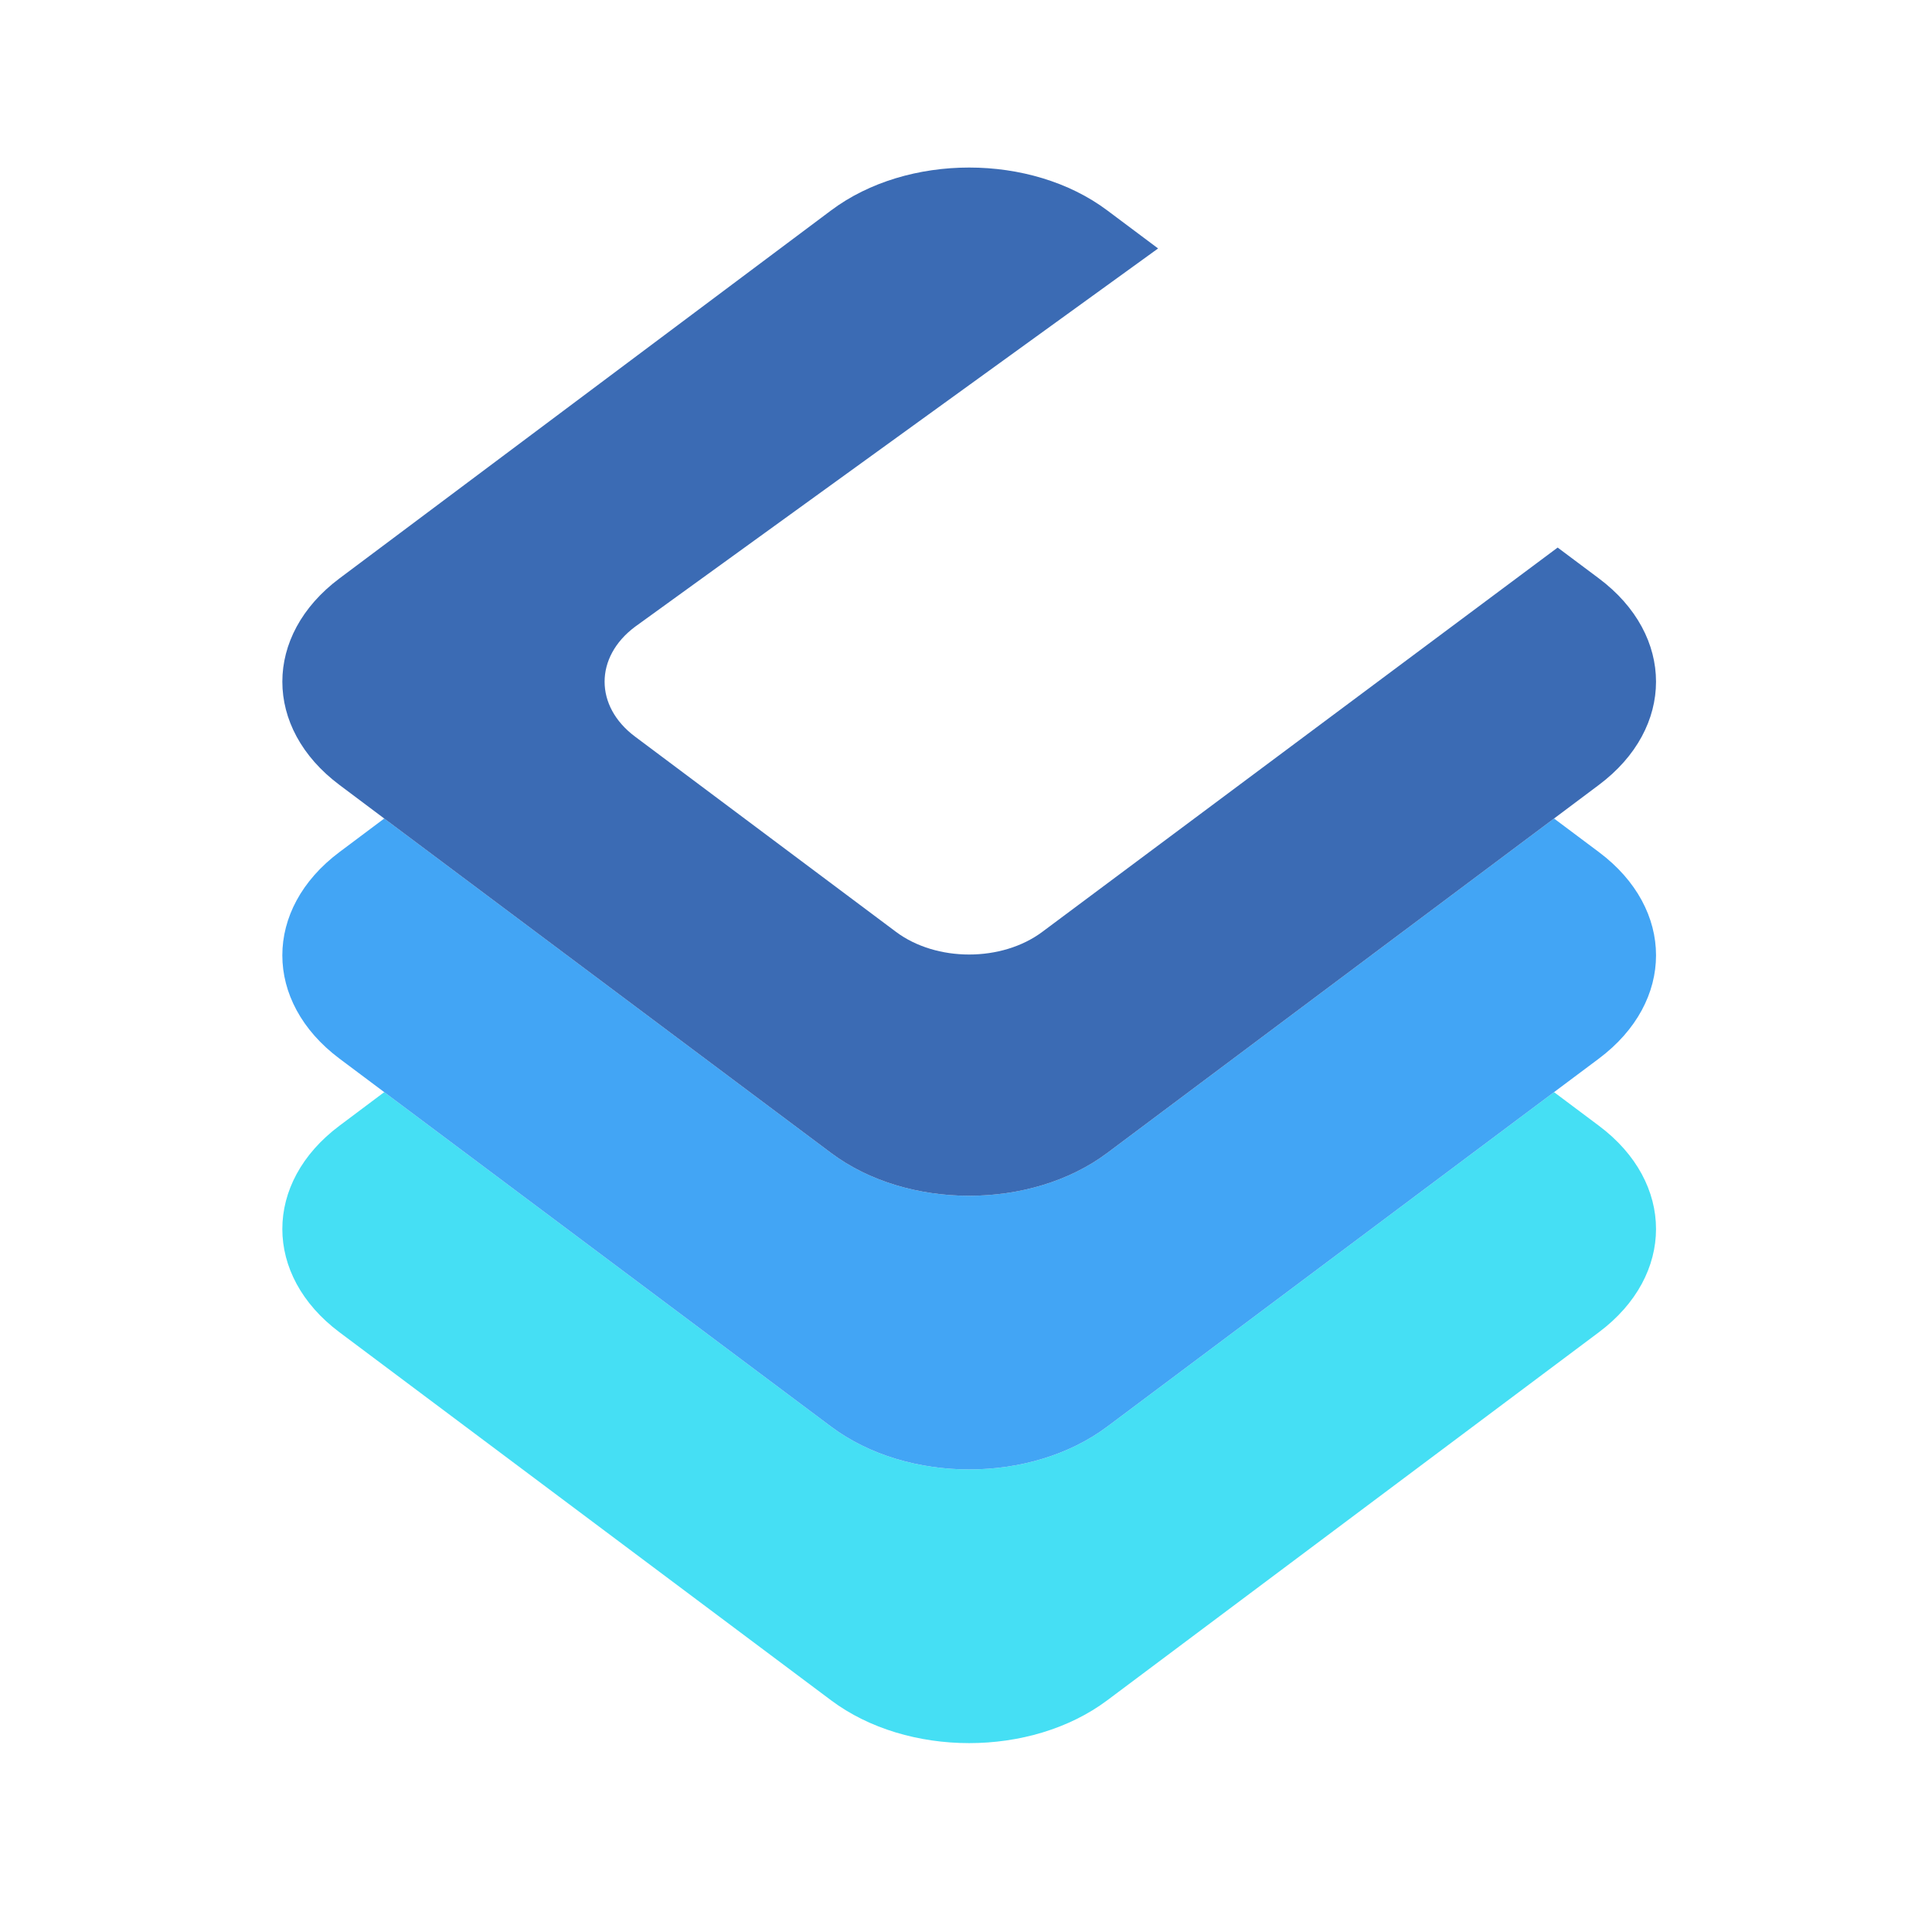
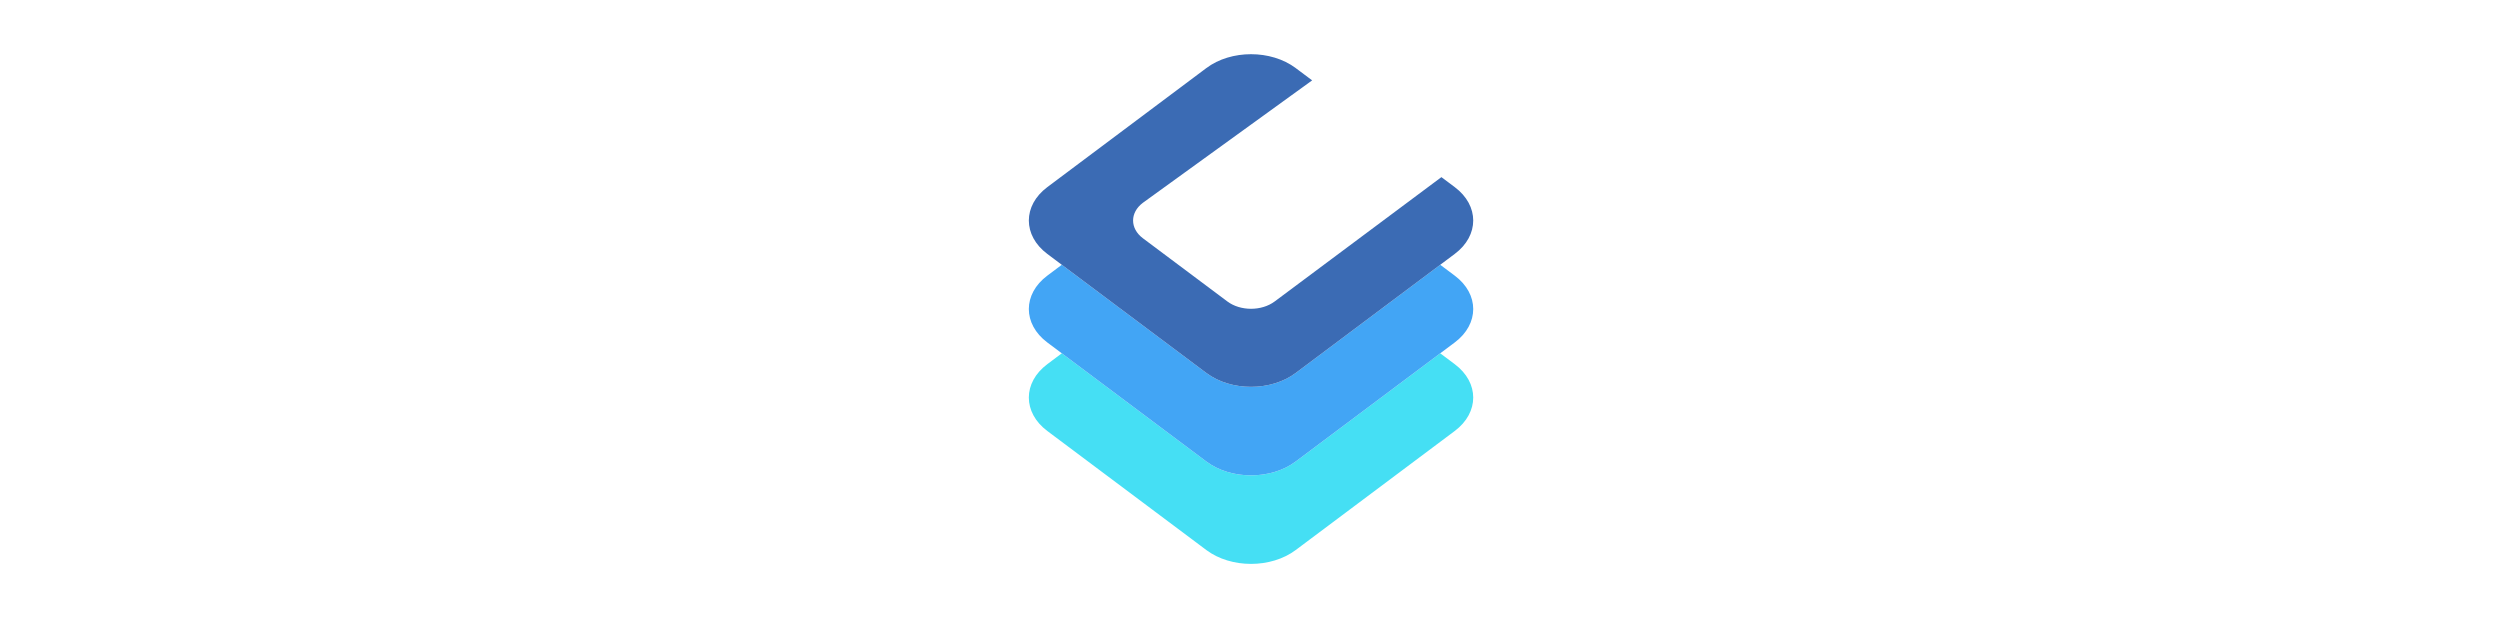
- <svg xmlns="http://www.w3.org/2000/svg" version="1.1" id="Layer_1" x="0px" y="0px" width="200px" height="200px" viewBox="332.5 200 140 140" xml:space="preserve">
+ <svg xmlns="http://www.w3.org/2000/svg" version="1.1" id="Layer_1" x="0px" y="0px" width="1000px" height="250px" viewBox="332.5 200 140 140" xml:space="preserve">
  <g>
    <g>
      <path fill="#45DFF4" d="M392.728,303.382l-32.384-24.241l-3.243,2.431c-5.523,4.131-5.523,10.837,0,14.97l35.627,26.672    c5.525,4.132,14.478,4.132,20.002,0l35.627-26.672c5.526-4.133,5.526-10.839,0-14.97l-3.246-2.431l-32.381,24.241    C407.206,307.515,398.253,307.515,392.728,303.382z" />
      <path fill="#42A5F5" d="M448.357,261.742l-3.246-2.43l-32.381,24.238c-5.525,4.133-14.478,4.133-20.002,0l-32.384-24.238    l-3.243,2.43c-5.523,4.131-5.523,10.835,0,14.971l3.243,2.428l32.384,24.241c5.525,4.133,14.478,4.133,20.002,0l32.381-24.241    l3.246-2.428C453.884,272.577,453.884,265.873,448.357,261.742z" />
      <path fill="#3B6BB4" d="M412.73,283.551l32.381-24.238l3.246-2.432c5.526-4.131,5.526-10.837,0-14.971l-2.983-2.232    l-37.338,27.843c-2.932,2.196-7.685,2.196-10.615,0l-18.911-14.15c-2.931-2.195-2.931-5.752,0-7.948l37.91-27.419l-3.689-2.761    c-5.525-4.136-14.478-4.136-20.002,0l-35.627,26.668c-5.523,4.133-5.523,10.84,0,14.971l3.243,2.432l32.384,24.238    C398.253,287.684,407.206,287.684,412.73,283.551z" />
    </g>
  </g>
</svg>
